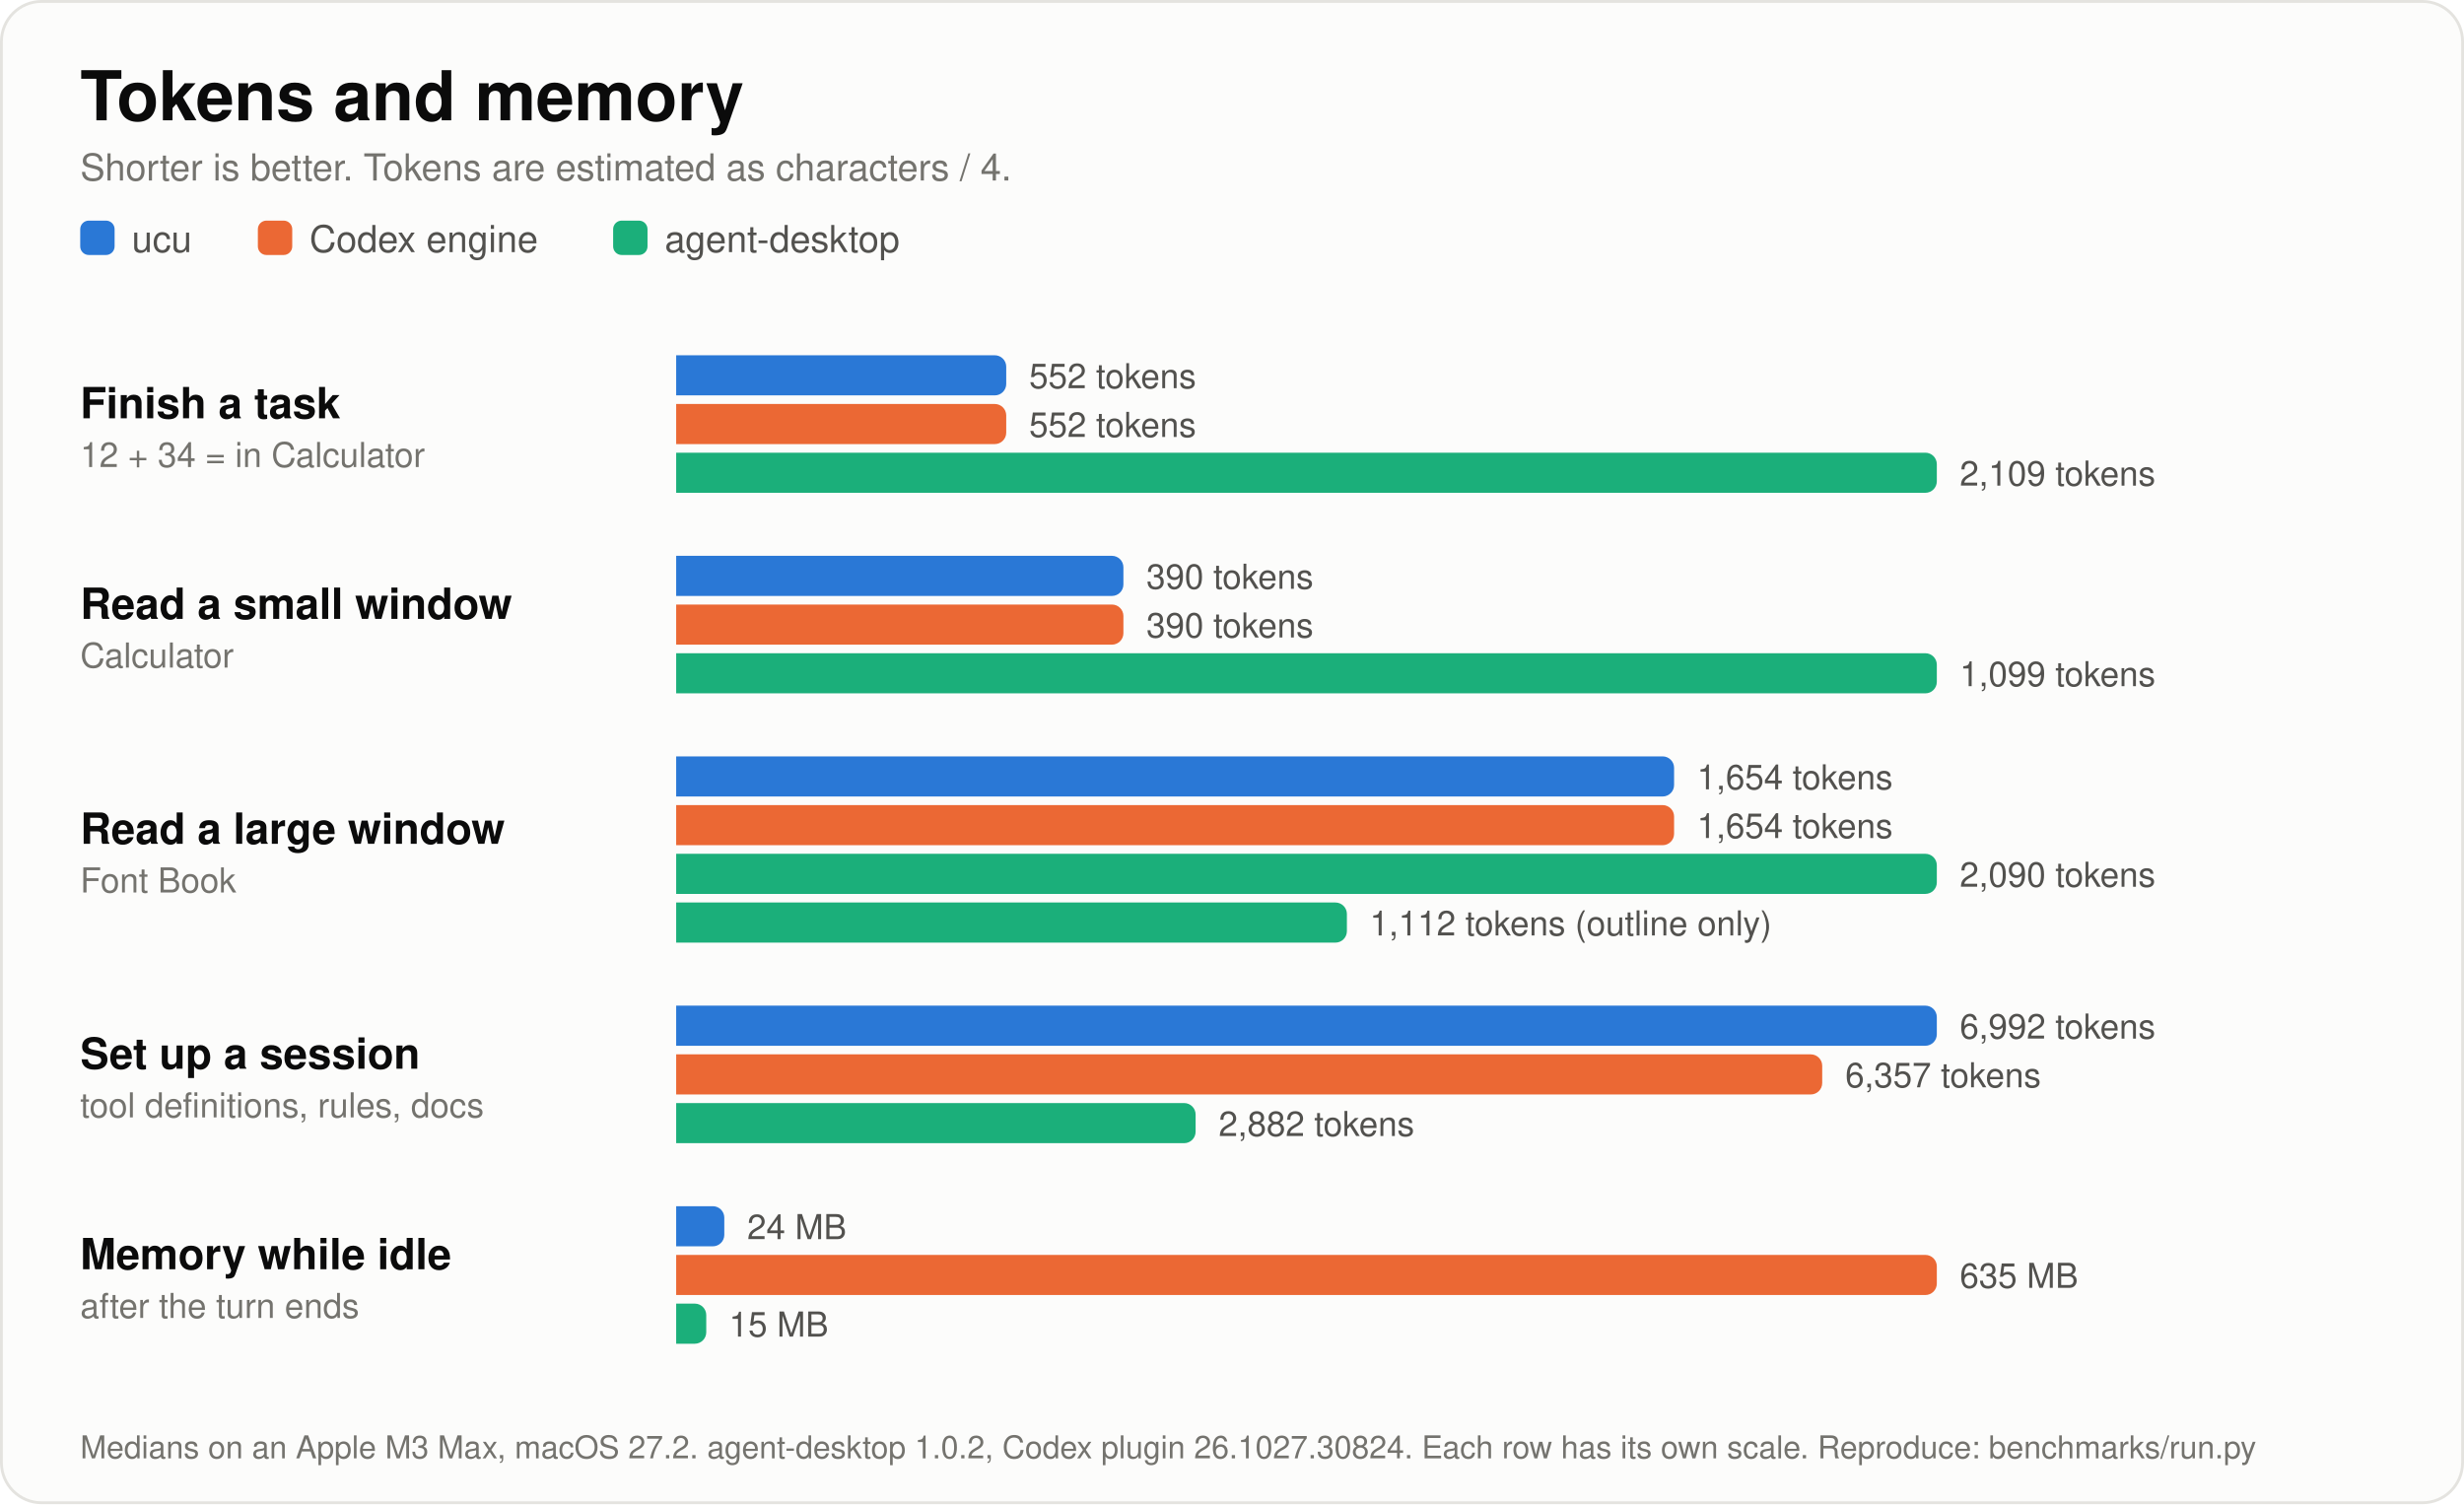
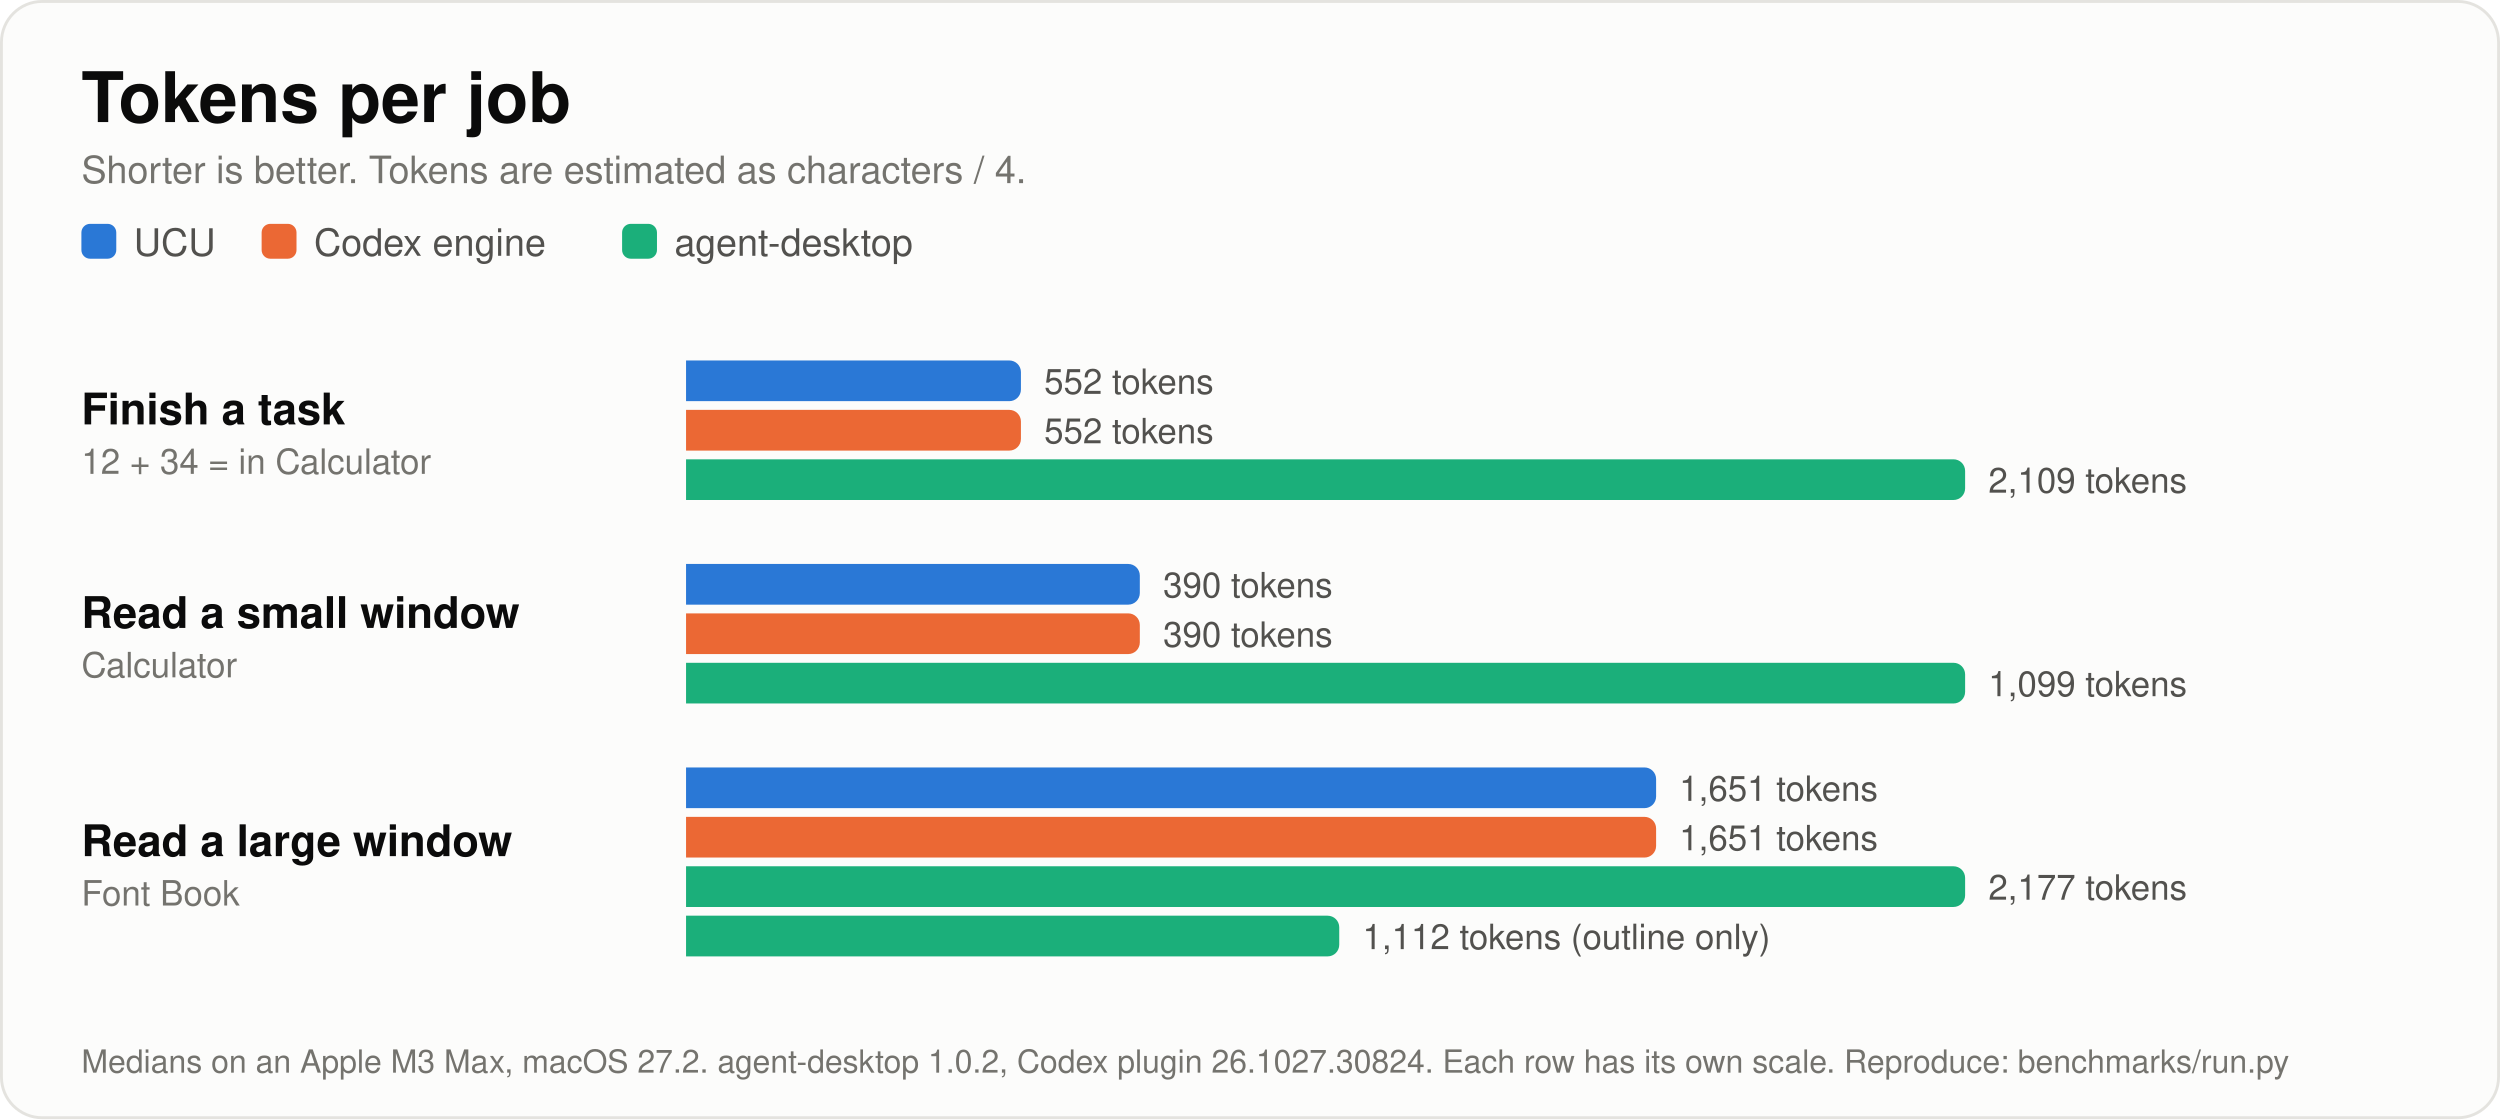
- <svg xmlns="http://www.w3.org/2000/svg" viewBox="0 0 860 525" width="860" height="525" font-family="-apple-system, BlinkMacSystemFont, 'Segoe UI', Helvetica, Arial, sans-serif" role="img" aria-label="Tokens and memory">
-   <rect x="0.5" y="0.5" width="859" height="524" rx="14" fill="#fcfcfb" stroke="#e4e3df" />
-   <text x="28" y="42" fill="#0b0b0b" font-size="24" font-weight="700" text-anchor="start">Tokens and memory</text>
+ <svg xmlns="http://www.w3.org/2000/svg" viewBox="0 0 860 385" width="860" height="385" font-family="-apple-system, BlinkMacSystemFont, 'Segoe UI', Helvetica, Arial, sans-serif" role="img" aria-label="Tokens per job">
+   <rect x="0.5" y="0.5" width="859" height="384" rx="14" fill="#fcfcfb" stroke="#e4e3df" />
+   <text x="28" y="42" fill="#0b0b0b" font-size="24" font-weight="700" text-anchor="start">Tokens per job</text>
  <text x="28" y="63" fill="#74736e" font-size="13" font-weight="400" text-anchor="start">Shorter is better. Tokens are estimated as characters / 4.</text>
  <rect x="28" y="77" width="12" height="12" rx="3" fill="#2a78d6" />
-   <text x="46" y="88" fill="#52514e" font-size="13" font-weight="400" text-anchor="start">ucu</text>
+   <text x="46" y="88" fill="#52514e" font-size="13" font-weight="400" text-anchor="start">UCU</text>
  <rect x="90" y="77" width="12" height="12" rx="3" fill="#eb6834" />
  <text x="108" y="88" fill="#52514e" font-size="13" font-weight="400" text-anchor="start">Codex engine</text>
  <rect x="214" y="77" width="12" height="12" rx="3" fill="#1baf7a" />
  <text x="232" y="88" fill="#52514e" font-size="13" font-weight="400" text-anchor="start">agent-desktop</text>
  <text x="28" y="146.0" fill="#0b0b0b" font-size="15" font-weight="600" text-anchor="start">Finish a task</text>
  <text x="28" y="163.0" fill="#74736e" font-size="12" font-weight="400" text-anchor="start">12 + 34 = in Calculator</text>
  <path d="M236 124h111.2a4 4 0 0 1 4 4v6a4 4 0 0 1 -4 4h-111.2z" fill="#2a78d6" />
  <text x="359.18" y="135.5" fill="#52514e" font-size="12" font-weight="400" text-anchor="start">552 tokens</text>
  <path d="M236 141h111.2a4 4 0 0 1 4 4v6a4 4 0 0 1 -4 4h-111.2z" fill="#eb6834" />
  <text x="359.18" y="152.5" fill="#52514e" font-size="12" font-weight="400" text-anchor="start">552 tokens</text>
  <path d="M236 158h436.0a4 4 0 0 1 4 4v6a4 4 0 0 1 -4 4h-436.0z" fill="#1baf7a" />
  <text x="684.0" y="169.5" fill="#52514e" font-size="12" font-weight="400" text-anchor="start">2,109 tokens</text>
  <text x="28" y="216.0" fill="#0b0b0b" font-size="15" font-weight="600" text-anchor="start">Read a small window</text>
  <text x="28" y="233.0" fill="#74736e" font-size="12" font-weight="400" text-anchor="start">Calculator</text>
  <path d="M236 194h152.1a4 4 0 0 1 4 4v6a4 4 0 0 1 -4 4h-152.1z" fill="#2a78d6" />
  <text x="400.106" y="205.5" fill="#52514e" font-size="12" font-weight="400" text-anchor="start">390 tokens</text>
  <path d="M236 211h152.1a4 4 0 0 1 4 4v6a4 4 0 0 1 -4 4h-152.1z" fill="#eb6834" />
  <text x="400.106" y="222.5" fill="#52514e" font-size="12" font-weight="400" text-anchor="start">390 tokens</text>
  <path d="M236 228h436.0a4 4 0 0 1 4 4v6a4 4 0 0 1 -4 4h-436.0z" fill="#1baf7a" />
  <text x="684.0" y="239.5" fill="#52514e" font-size="12" font-weight="400" text-anchor="start">1,099 tokens</text>
  <text x="28" y="294.5" fill="#0b0b0b" font-size="15" font-weight="600" text-anchor="start">Read a large window</text>
  <text x="28" y="311.5" fill="#74736e" font-size="12" font-weight="400" text-anchor="start">Font Book</text>
-   <path d="M236 264h344.3a4 4 0 0 1 4 4v6a4 4 0 0 1 -4 4h-344.3z" fill="#2a78d6" />
-   <text x="592.305" y="275.5" fill="#52514e" font-size="12" font-weight="400" text-anchor="start">1,654 tokens</text>
-   <path d="M236 281h344.3a4 4 0 0 1 4 4v6a4 4 0 0 1 -4 4h-344.3z" fill="#eb6834" />
-   <text x="592.305" y="292.5" fill="#52514e" font-size="12" font-weight="400" text-anchor="start">1,654 tokens</text>
+   <path d="M236 264h329.7a4 4 0 0 1 4 4v6a4 4 0 0 1 -4 4h-329.7z" fill="#2a78d6" />
+   <text x="577.676" y="275.5" fill="#52514e" font-size="12" font-weight="400" text-anchor="start">1,651 tokens</text>
+   <path d="M236 281h329.7a4 4 0 0 1 4 4v6a4 4 0 0 1 -4 4h-329.7z" fill="#eb6834" />
+   <text x="577.676" y="292.5" fill="#52514e" font-size="12" font-weight="400" text-anchor="start">1,651 tokens</text>
  <path d="M236 298h436.0a4 4 0 0 1 4 4v6a4 4 0 0 1 -4 4h-436.0z" fill="#1baf7a" />
-   <text x="684.0" y="309.5" fill="#52514e" font-size="12" font-weight="400" text-anchor="start">2,090 tokens</text>
-   <path d="M236 315h230.1a4 4 0 0 1 4 4v6a4 4 0 0 1 -4 4h-230.1z" fill="#1baf7a" />
-   <text x="478.081" y="326.5" fill="#52514e" font-size="12" font-weight="400" text-anchor="start">1,112 tokens (outline only)</text>
-   <text x="28" y="373.0" fill="#0b0b0b" font-size="15" font-weight="600" text-anchor="start">Set up a session</text>
-   <text x="28" y="390.0" fill="#74736e" font-size="12" font-weight="400" text-anchor="start">tool definitions, rules, docs</text>
-   <path d="M236 351h436.0a4 4 0 0 1 4 4v6a4 4 0 0 1 -4 4h-436.0z" fill="#2a78d6" />
-   <text x="684.0" y="362.5" fill="#52514e" font-size="12" font-weight="400" text-anchor="start">6,992 tokens</text>
-   <path d="M236 368h396.0a4 4 0 0 1 4 4v6a4 4 0 0 1 -4 4h-396.0z" fill="#eb6834" />
-   <text x="644.039" y="379.5" fill="#52514e" font-size="12" font-weight="400" text-anchor="start">6,357 tokens</text>
-   <path d="M236 385h177.3a4 4 0 0 1 4 4v6a4 4 0 0 1 -4 4h-177.3z" fill="#1baf7a" />
-   <text x="425.337" y="396.5" fill="#52514e" font-size="12" font-weight="400" text-anchor="start">2,882 tokens</text>
-   <text x="28" y="443.0" fill="#0b0b0b" font-size="15" font-weight="600" text-anchor="start">Memory while idle</text>
-   <text x="28" y="460.0" fill="#74736e" font-size="12" font-weight="400" text-anchor="start">after the turn ends</text>
-   <path d="M236 421h12.8a4 4 0 0 1 4 4v6a4 4 0 0 1 -4 4h-12.8z" fill="#2a78d6" />
-   <text x="260.776" y="432.5" fill="#52514e" font-size="12" font-weight="400" text-anchor="start">24 MB</text>
-   <path d="M236 438h436.0a4 4 0 0 1 4 4v6a4 4 0 0 1 -4 4h-436.0z" fill="#eb6834" />
-   <text x="684.0" y="449.5" fill="#52514e" font-size="12" font-weight="400" text-anchor="start">635 MB</text>
-   <path d="M236 455h6.5a4 4 0 0 1 4 4v6a4 4 0 0 1 -4 4h-6.5z" fill="#1baf7a" />
-   <text x="254.468" y="466.5" fill="#52514e" font-size="12" font-weight="400" text-anchor="start">15 MB</text>
-   <text x="28" y="509" fill="#74736e" font-size="11" font-weight="400" text-anchor="start">Medians on an Apple M3 Max, macOS 27.2. agent-desktop 1.0.2, Codex plugin 26.1027.30824. Each row has its own scale. Reproduce: benchmarks/run.py</text>
+   <text x="684.0" y="309.5" fill="#52514e" font-size="12" font-weight="400" text-anchor="start">2,177 tokens</text>
+   <path d="M236 315h220.7a4 4 0 0 1 4 4v6a4 4 0 0 1 -4 4h-220.7z" fill="#1baf7a" />
+   <text x="468.725" y="326.5" fill="#52514e" font-size="12" font-weight="400" text-anchor="start">1,112 tokens (outline only)</text>
+   <text x="28" y="369" fill="#74736e" font-size="11" font-weight="400" text-anchor="start">Medians on an Apple M3 Max, macOS 27.2. agent-desktop 1.0.2, Codex plugin 26.1027.30824. Each row has its own scale. Reproduce: benchmarks/run.py</text>
</svg>
